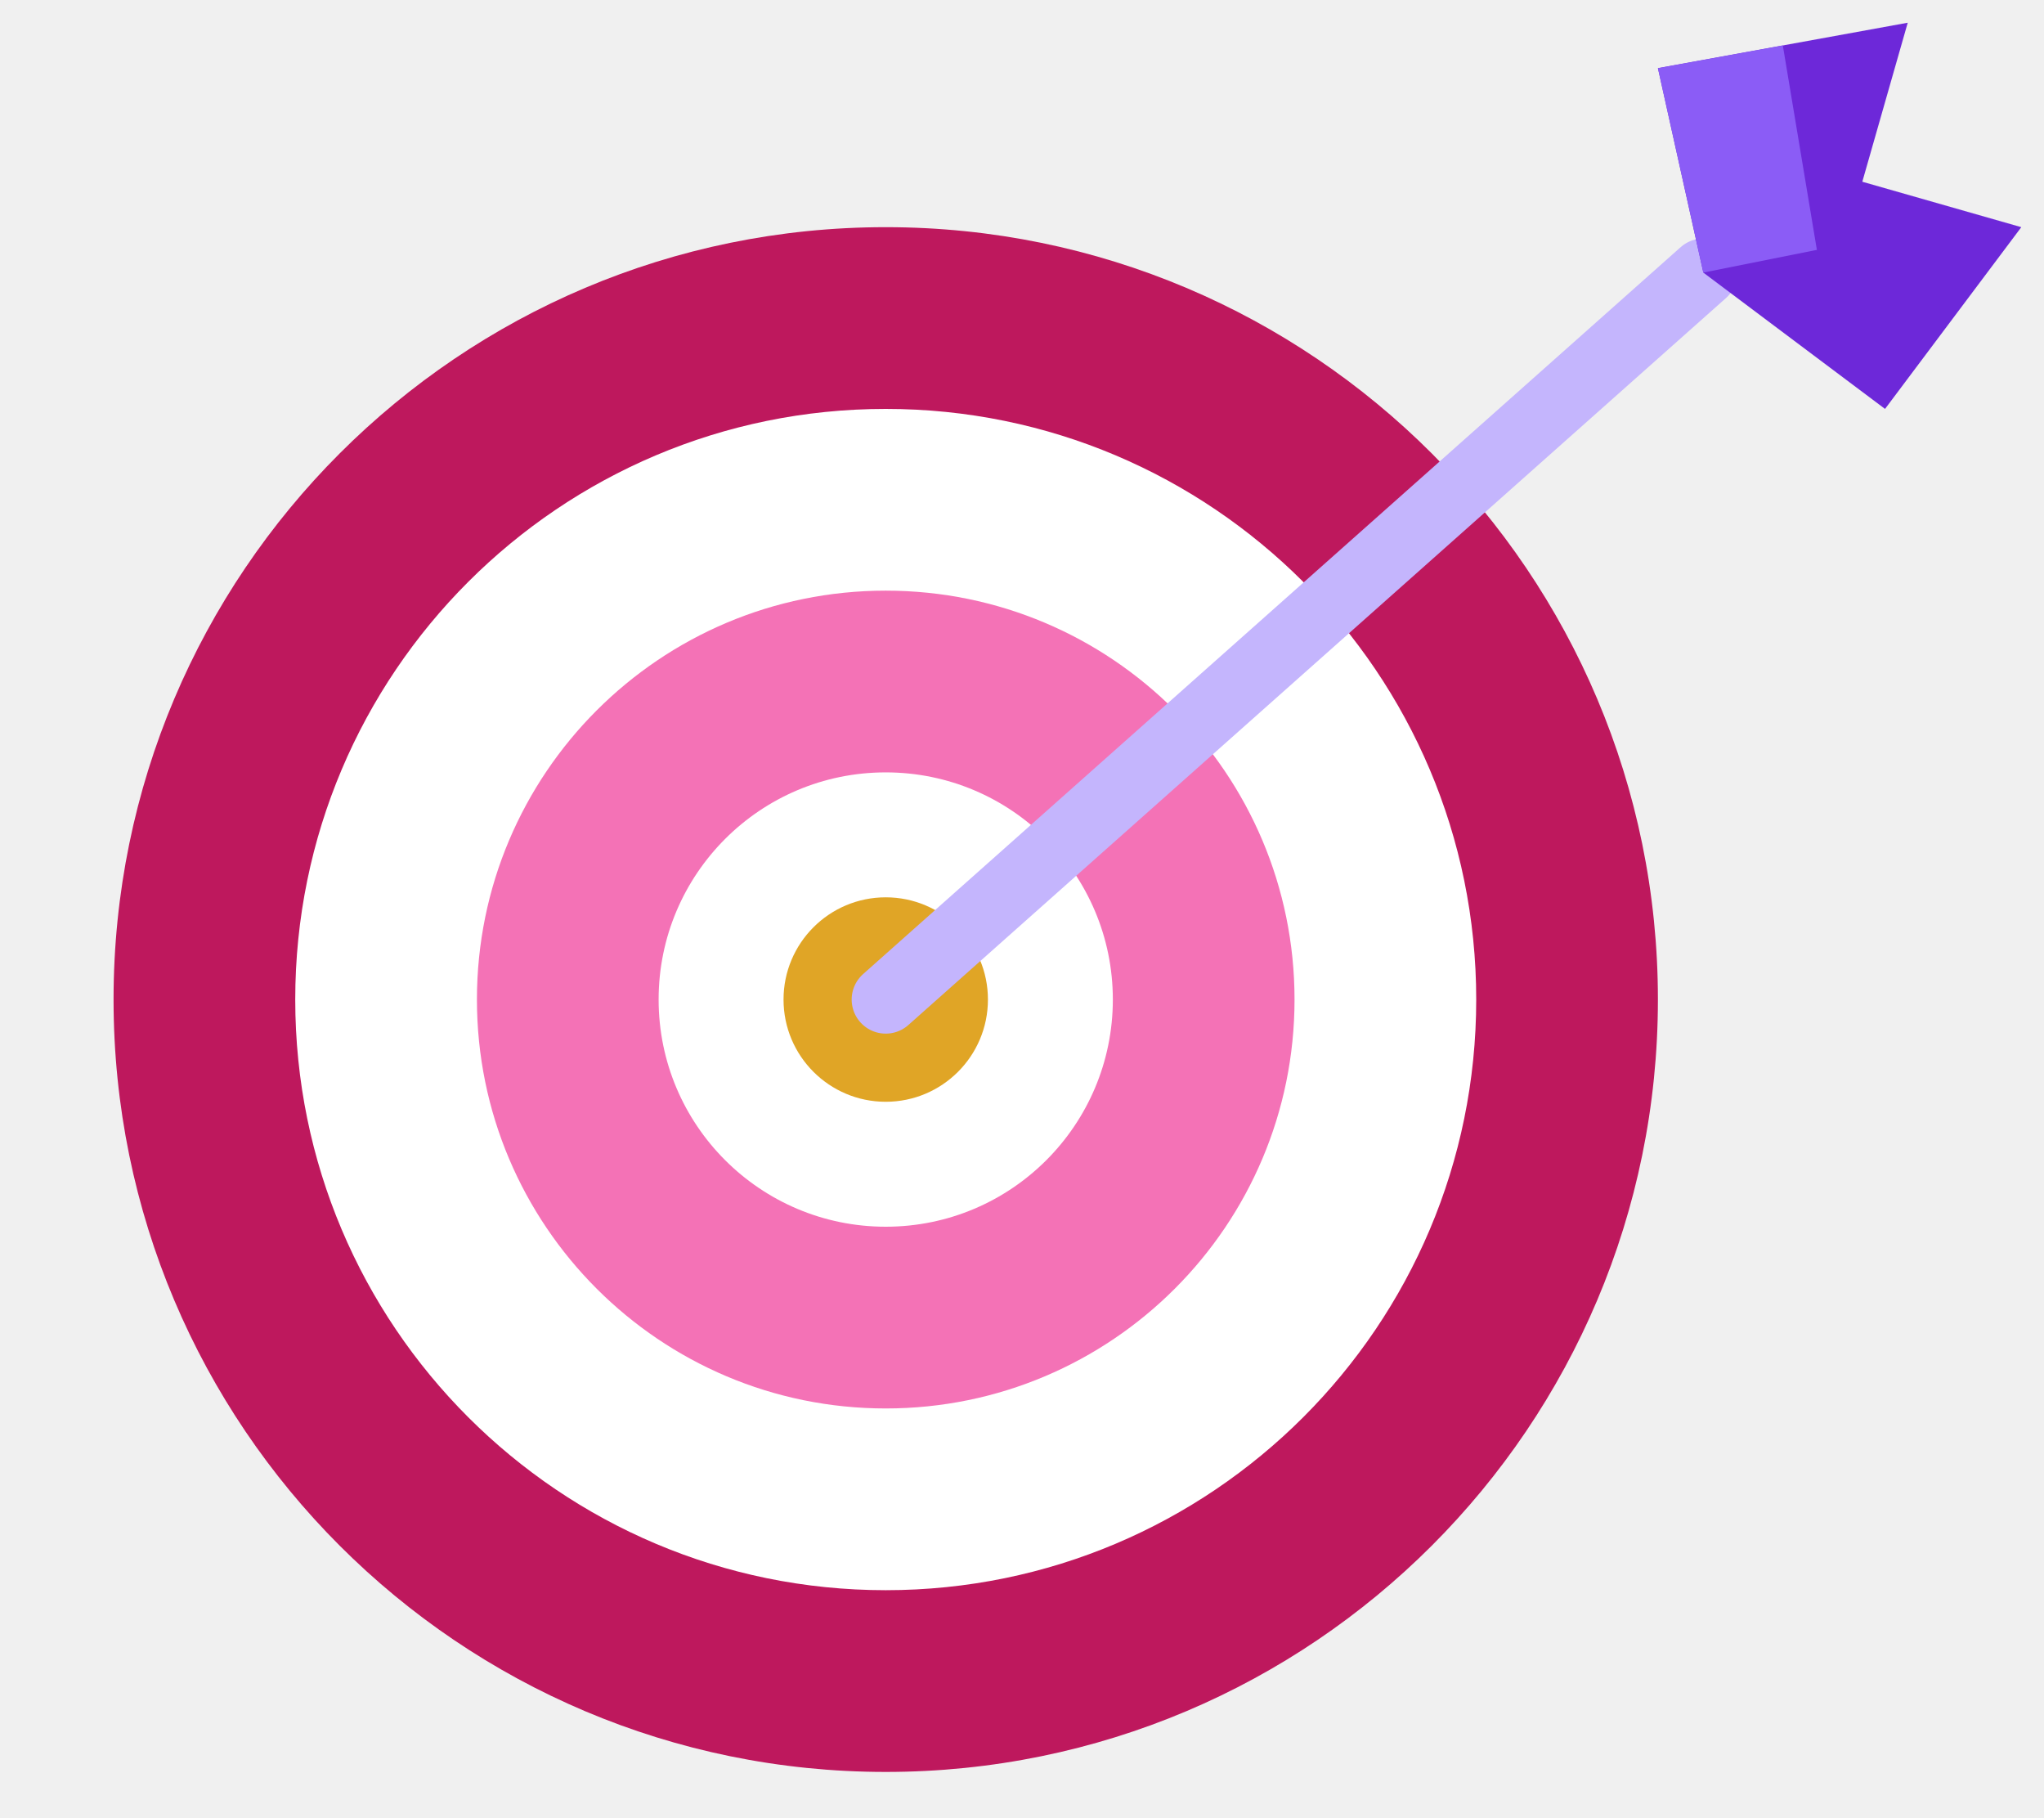
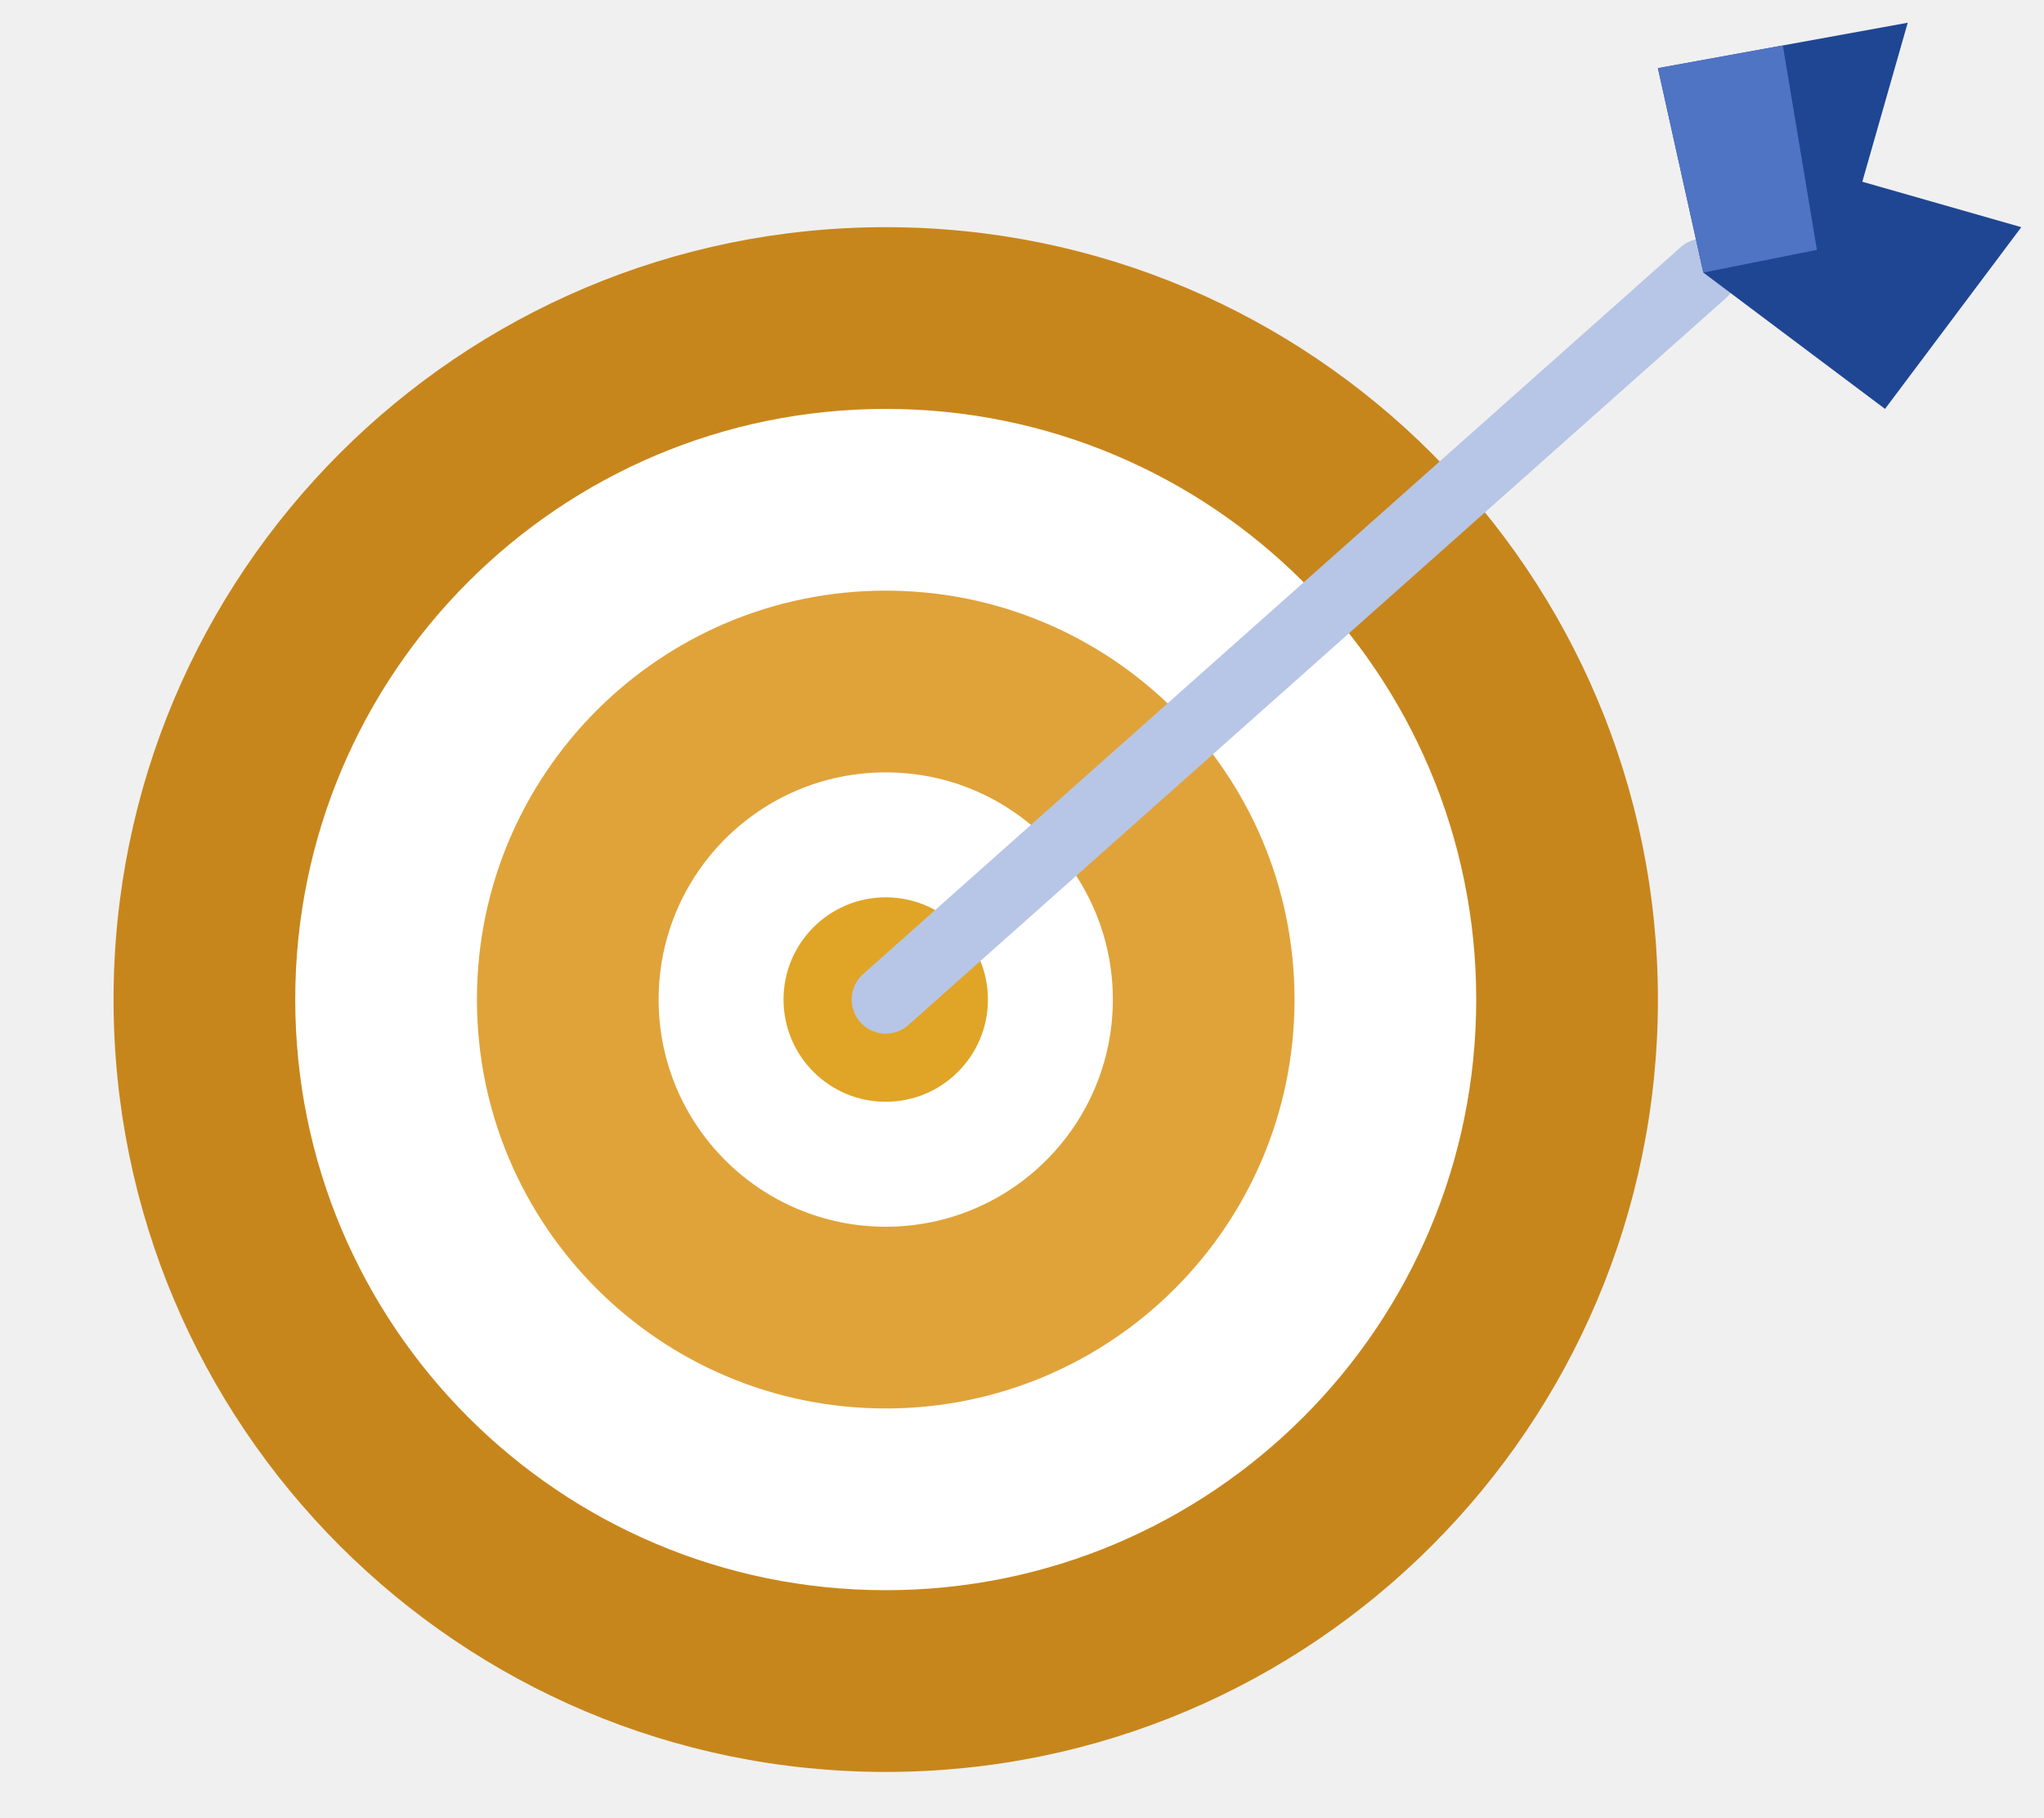
<svg xmlns="http://www.w3.org/2000/svg" viewBox="0 0 180 160">
-   <circle cx="78" cy="88" r="68" fill="#be185d" />
+   <circle cx="78" cy="88" r="68" fill="#c7861c" />
  <circle cx="78" cy="88" r="52" fill="#fff" />
-   <circle cx="78" cy="88" r="36" fill="#f472b6" />
+   <circle cx="78" cy="88" r="36" fill="#e0a33a" />
  <circle cx="78" cy="88" r="20" fill="#fff" />
  <circle cx="78" cy="88" r="9" fill="#e0a526" />
-   <path d="M78 88L150 24" stroke="#c4b5fd" stroke-width="6" stroke-linecap="round" />
-   <path d="M150 24L146 6L168 2L164 16L178 20L166 36Z" fill="#6d28d9" />
-   <path d="M150 24L146 6L157 4L160 22Z" fill="#8b5cf6" />
+   <path d="M78 88L150 24" stroke="#b7c6e6" stroke-width="6" stroke-linecap="round" />
+   <path d="M150 24L146 6L168 2L164 16L178 20L166 36Z" fill="#1f4693" />
+   <path d="M150 24L146 6L157 4L160 22Z" fill="#4f74c4" />
</svg>
